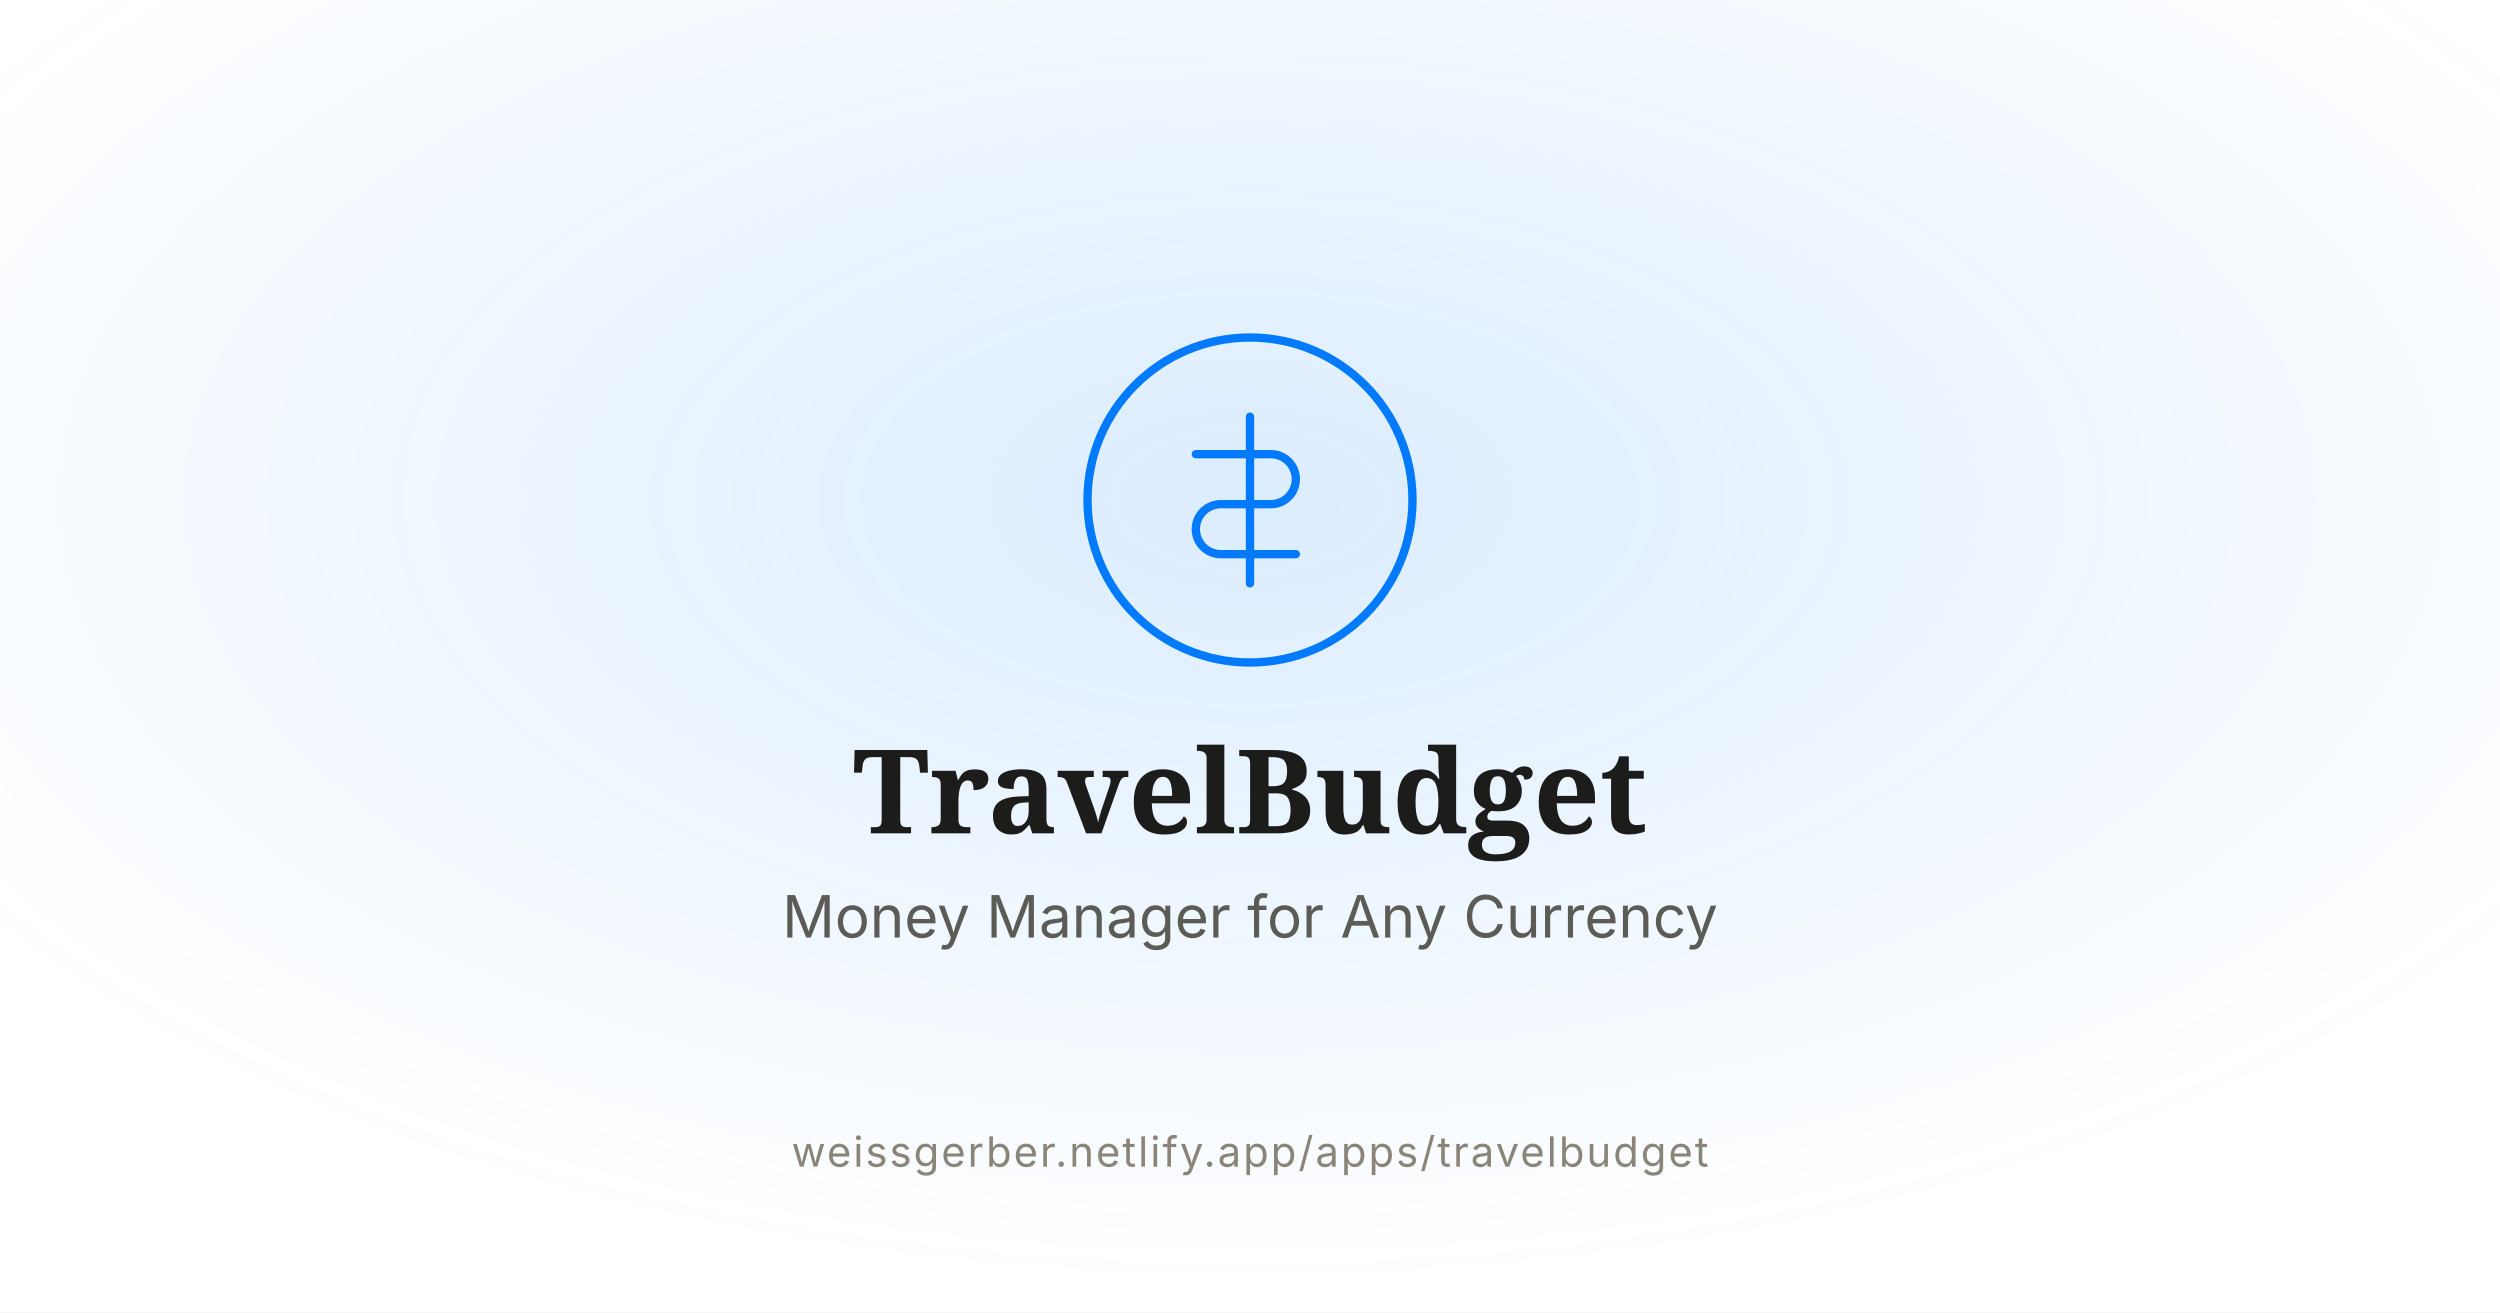
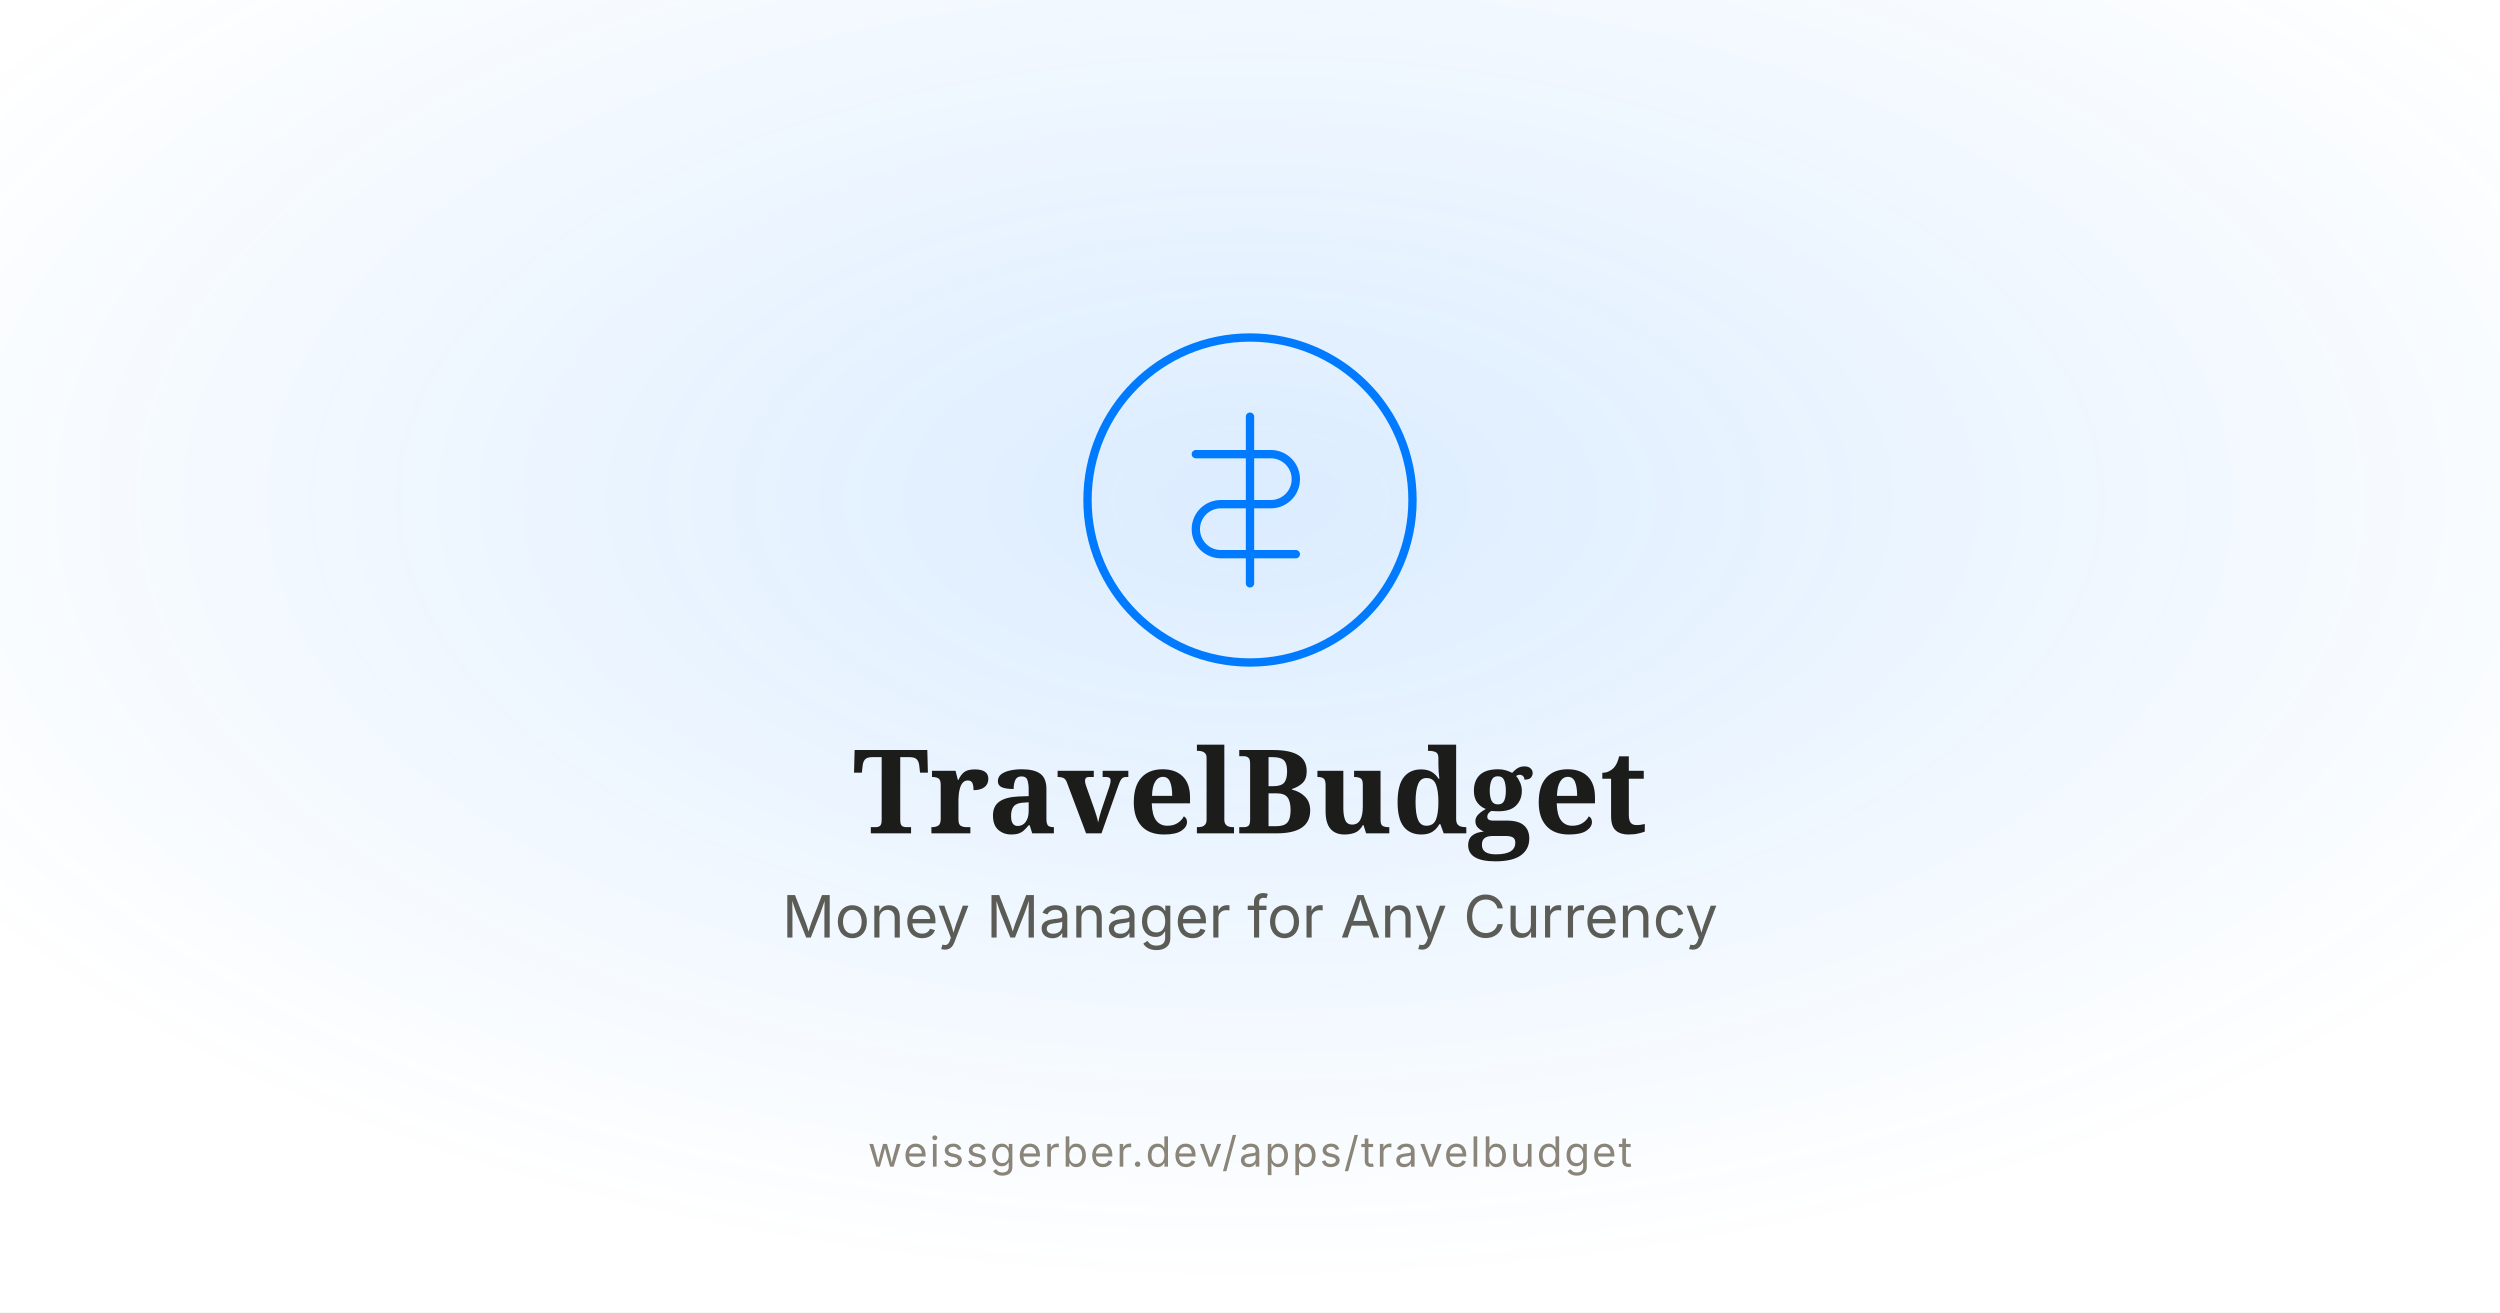
<svg xmlns="http://www.w3.org/2000/svg" width="1200" height="630" viewBox="0 0 1200 630">
  <defs>
    <radialGradient id="glow" cx="50%" cy="38%" r="60%">
      <stop offset="0%" stop-color="#007AFF" stop-opacity="0.14" />
      <stop offset="100%" stop-color="#007AFF" stop-opacity="0" />
    </radialGradient>
  </defs>
  <rect width="1200" height="630" fill="#FFFFFF" />
  <rect width="1200" height="630" fill="url(#glow)" />
  <circle cx="600" cy="240" r="78" fill="none" stroke="#007AFF" stroke-width="4" />
  <path d="M600 200v80M574 218h36a12 12 0 010 24h-24a12 12 0 000 24h36" fill="none" stroke="#007AFF" stroke-width="4" stroke-linecap="round" />
  <text x="600" y="400" font-family="Georgia,serif" font-size="56" font-weight="700" fill="#1C1C1A" text-anchor="middle">TravelBudget</text>
  <text x="600" y="450" font-family="-apple-system,sans-serif" font-size="28" fill="#5C5C56" text-anchor="middle">Money Manager for Any Currency</text>
-   <text x="600" y="560" font-family="-apple-system,sans-serif" font-size="20" fill="#8A8578" text-anchor="middle" letter-spacing="1">weissgerber.netlify.app/apps/travelbudget</text>
+   <text x="600" y="560" font-family="-apple-system,sans-serif" font-size="20" fill="#8A8578" text-anchor="middle" letter-spacing="1">weissgerber.dev/apps/travelbudget</text>
</svg>
